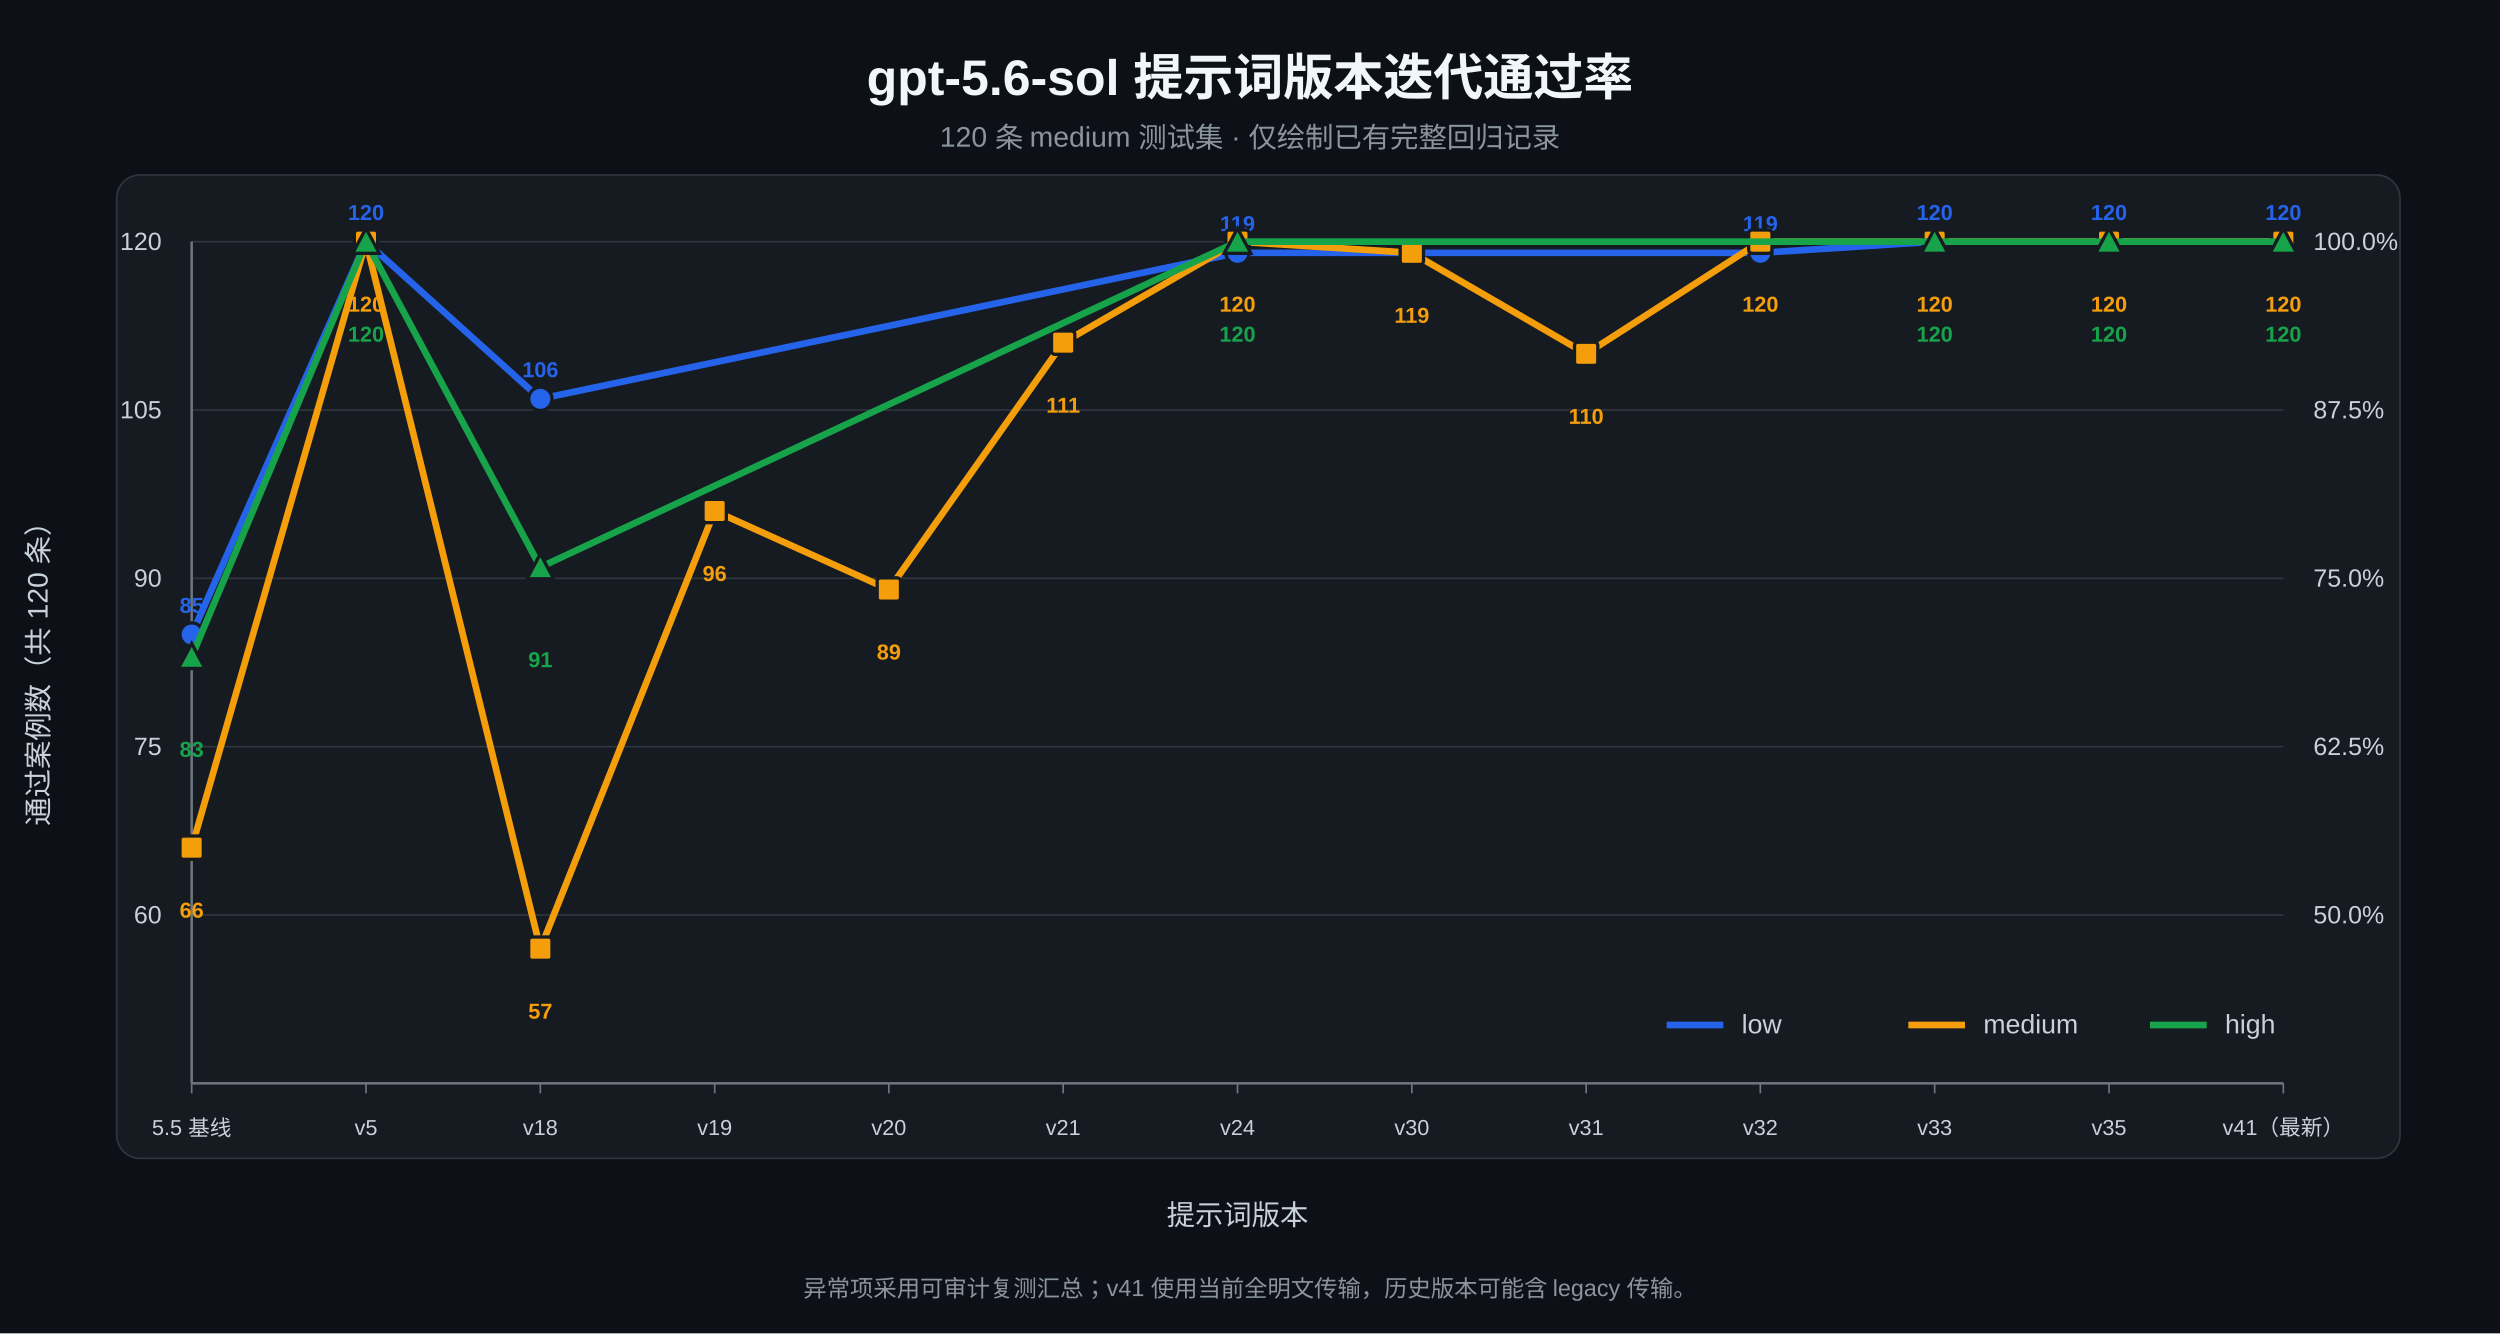
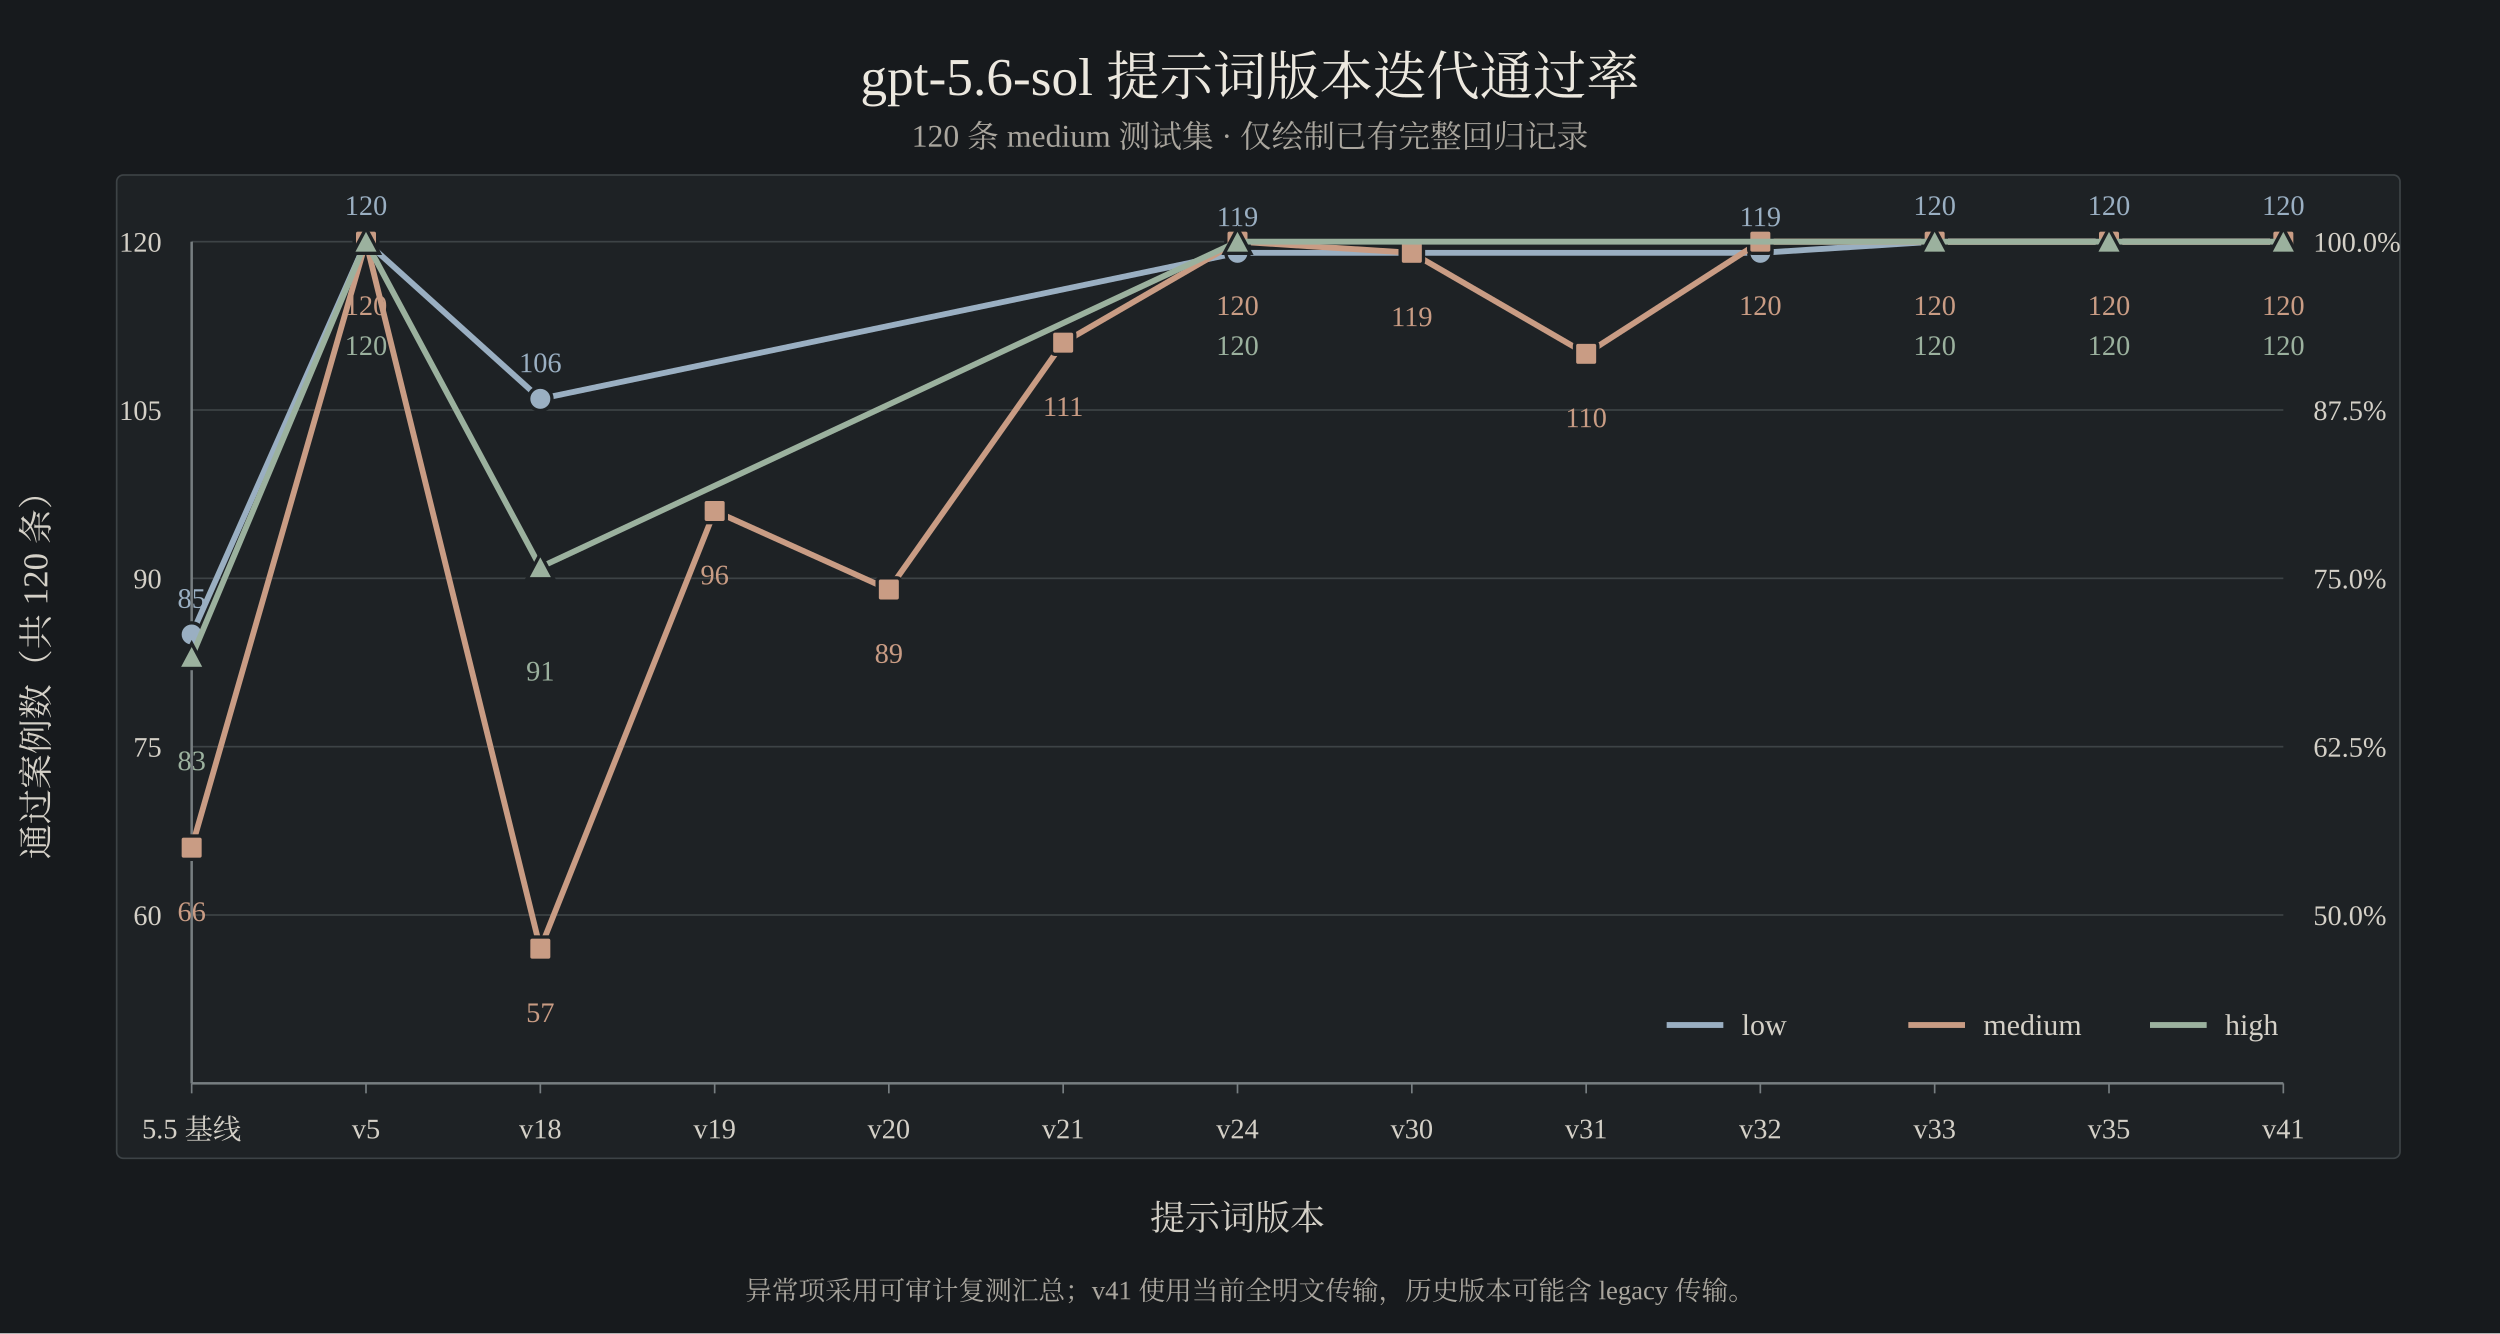
<svg xmlns="http://www.w3.org/2000/svg" width="1500" height="800" viewBox="0 0 1500 800" role="img" aria-labelledby="title desc">
-   <rect width="1500" height="800" fill="#0D1117" />
-   <rect x="70" y="105" width="1370" height="590" rx="14" fill="#161B22" stroke="#30363D" />
-   <g font-family="-apple-system,BlinkMacSystemFont,Segoe UI,PingFang SC,Hiragino Sans GB,Arial,sans-serif">
-     <text x="750" y="57" text-anchor="middle" font-size="30" font-weight="700" fill="#F0F6FC">gpt-5.6-sol 提示词版本迭代通过率</text>
-     <text x="750" y="88" text-anchor="middle" font-size="17" fill="#8B949E">120 条 medium 测试集 · 仅绘制已有完整回归记录</text>
-     <line x1="115" y1="549.0" x2="1370" y2="549.0" stroke="#30363D" />
-     <text x="97" y="554.0" text-anchor="end" font-size="15" fill="#C9D1D9">60</text>
-     <text x="1388" y="554.0" font-size="15" fill="#C9D1D9">50.0%</text>
-     <line x1="115" y1="448.0" x2="1370" y2="448.0" stroke="#30363D" />
-     <text x="97" y="453.0" text-anchor="end" font-size="15" fill="#C9D1D9">75</text>
-     <text x="1388" y="453.0" font-size="15" fill="#C9D1D9">62.5%</text>
-     <line x1="115" y1="347.0" x2="1370" y2="347.0" stroke="#30363D" />
-     <text x="97" y="352.0" text-anchor="end" font-size="15" fill="#C9D1D9">90</text>
-     <text x="1388" y="352.0" font-size="15" fill="#C9D1D9">75.0%</text>
-     <line x1="115" y1="246.0" x2="1370" y2="246.0" stroke="#30363D" />
-     <text x="97" y="251.0" text-anchor="end" font-size="15" fill="#C9D1D9">105</text>
-     <text x="1388" y="251.0" font-size="15" fill="#C9D1D9">87.5%</text>
-     <line x1="115" y1="145.0" x2="1370" y2="145.0" stroke="#30363D" />
-     <text x="97" y="150.0" text-anchor="end" font-size="15" fill="#C9D1D9">120</text>
-     <text x="1388" y="150.0" font-size="15" fill="#C9D1D9">100.0%</text>
-     <line x1="115" y1="145" x2="115" y2="650" stroke="#6E7681" stroke-width="1.5" />
-     <line x1="115" y1="650" x2="1370" y2="650" stroke="#6E7681" stroke-width="1.5" />
-     <line x1="115.0" y1="650" x2="115.0" y2="656" stroke="#6E7681" />
-     <text x="115.0" y="681" text-anchor="middle" font-size="13" fill="#C9D1D9">5.5 基线</text>
-     <line x1="219.6" y1="650" x2="219.6" y2="656" stroke="#6E7681" />
-     <text x="219.6" y="681" text-anchor="middle" font-size="13" fill="#C9D1D9">v5</text>
-     <line x1="324.2" y1="650" x2="324.2" y2="656" stroke="#6E7681" />
-     <text x="324.2" y="681" text-anchor="middle" font-size="13" fill="#C9D1D9">v18</text>
-     <line x1="428.8" y1="650" x2="428.8" y2="656" stroke="#6E7681" />
-     <text x="428.8" y="681" text-anchor="middle" font-size="13" fill="#C9D1D9">v19</text>
-     <line x1="533.3" y1="650" x2="533.3" y2="656" stroke="#6E7681" />
-     <text x="533.3" y="681" text-anchor="middle" font-size="13" fill="#C9D1D9">v20</text>
-     <line x1="637.9" y1="650" x2="637.9" y2="656" stroke="#6E7681" />
-     <text x="637.9" y="681" text-anchor="middle" font-size="13" fill="#C9D1D9">v21</text>
-     <line x1="742.5" y1="650" x2="742.5" y2="656" stroke="#6E7681" />
-     <text x="742.5" y="681" text-anchor="middle" font-size="13" fill="#C9D1D9">v24</text>
-     <line x1="847.1" y1="650" x2="847.1" y2="656" stroke="#6E7681" />
-     <text x="847.1" y="681" text-anchor="middle" font-size="13" fill="#C9D1D9">v30</text>
-     <line x1="951.7" y1="650" x2="951.7" y2="656" stroke="#6E7681" />
-     <text x="951.7" y="681" text-anchor="middle" font-size="13" fill="#C9D1D9">v31</text>
-     <line x1="1056.2" y1="650" x2="1056.2" y2="656" stroke="#6E7681" />
-     <text x="1056.2" y="681" text-anchor="middle" font-size="13" fill="#C9D1D9">v32</text>
-     <line x1="1160.8" y1="650" x2="1160.8" y2="656" stroke="#6E7681" />
-     <text x="1160.8" y="681" text-anchor="middle" font-size="13" fill="#C9D1D9">v33</text>
-     <line x1="1265.4" y1="650" x2="1265.4" y2="656" stroke="#6E7681" />
-     <text x="1265.4" y="681" text-anchor="middle" font-size="13" fill="#C9D1D9">v35</text>
-     <line x1="1370.0" y1="650" x2="1370.0" y2="656" stroke="#6E7681" />
-     <text x="1370.0" y="681" text-anchor="middle" font-size="13" fill="#C9D1D9">v41（最新）</text>
-     <text x="742.5" y="735" text-anchor="middle" font-size="17" fill="#C9D1D9">提示词版本</text>
-     <text x="29" y="400" transform="rotate(-90 29 400)" text-anchor="middle" font-size="17" fill="#C9D1D9">通过案例数（共 120 条）</text>
-     <polyline points="115.0,380.7 219.6,145.0 324.2,239.3 742.5,151.7 1056.2,151.7 1160.8,145.0 1265.4,145.0 1370.0,145.0" fill="none" stroke="#2563EB" stroke-width="4" stroke-linecap="round" stroke-linejoin="round" />
-     <circle cx="115.0" cy="380.7" r="7" fill="#2563EB" stroke="#161B22" stroke-width="2" />
-     <text x="115.0" y="367.7" text-anchor="middle" font-size="13" font-weight="700" fill="#2563EB">85</text>
-     <circle cx="219.6" cy="145.0" r="7" fill="#2563EB" stroke="#161B22" stroke-width="2" />
-     <text x="219.6" y="132.0" text-anchor="middle" font-size="13" font-weight="700" fill="#2563EB">120</text>
-     <circle cx="324.2" cy="239.3" r="7" fill="#2563EB" stroke="#161B22" stroke-width="2" />
-     <text x="324.2" y="226.3" text-anchor="middle" font-size="13" font-weight="700" fill="#2563EB">106</text>
-     <circle cx="742.5" cy="151.7" r="7" fill="#2563EB" stroke="#161B22" stroke-width="2" />
-     <text x="742.5" y="138.7" text-anchor="middle" font-size="13" font-weight="700" fill="#2563EB">119</text>
-     <circle cx="1056.2" cy="151.7" r="7" fill="#2563EB" stroke="#161B22" stroke-width="2" />
-     <text x="1056.2" y="138.7" text-anchor="middle" font-size="13" font-weight="700" fill="#2563EB">119</text>
-     <circle cx="1160.8" cy="145.0" r="7" fill="#2563EB" stroke="#161B22" stroke-width="2" />
-     <text x="1160.8" y="132.0" text-anchor="middle" font-size="13" font-weight="700" fill="#2563EB">120</text>
-     <circle cx="1265.4" cy="145.0" r="7" fill="#2563EB" stroke="#161B22" stroke-width="2" />
-     <text x="1265.4" y="132.0" text-anchor="middle" font-size="13" font-weight="700" fill="#2563EB">120</text>
-     <circle cx="1370.0" cy="145.0" r="7" fill="#2563EB" stroke="#161B22" stroke-width="2" />
-     <text x="1370.0" y="132.0" text-anchor="middle" font-size="13" font-weight="700" fill="#2563EB">120</text>
-     <polyline points="115.0,508.6 219.6,145.0 324.2,569.2 428.8,306.6 533.3,353.7 637.9,205.6 742.5,145.0 847.1,151.7 951.7,212.3 1056.2,145.0 1160.8,145.0 1265.4,145.0 1370.0,145.0" fill="none" stroke="#F59E0B" stroke-width="4" stroke-linecap="round" stroke-linejoin="round" />
-     <rect x="108.0" y="501.6" width="14" height="14" rx="2" fill="#F59E0B" stroke="#161B22" stroke-width="2" />
-     <text x="115.0" y="550.6" text-anchor="middle" font-size="13" font-weight="700" fill="#F59E0B">66</text>
-     <rect x="212.6" y="138.0" width="14" height="14" rx="2" fill="#F59E0B" stroke="#161B22" stroke-width="2" />
-     <text x="219.6" y="187.0" text-anchor="middle" font-size="13" font-weight="700" fill="#F59E0B">120</text>
-     <rect x="317.2" y="562.2" width="14" height="14" rx="2" fill="#F59E0B" stroke="#161B22" stroke-width="2" />
-     <text x="324.2" y="611.2" text-anchor="middle" font-size="13" font-weight="700" fill="#F59E0B">57</text>
-     <rect x="421.8" y="299.6" width="14" height="14" rx="2" fill="#F59E0B" stroke="#161B22" stroke-width="2" />
-     <text x="428.8" y="348.6" text-anchor="middle" font-size="13" font-weight="700" fill="#F59E0B">96</text>
-     <rect x="526.3" y="346.7" width="14" height="14" rx="2" fill="#F59E0B" stroke="#161B22" stroke-width="2" />
-     <text x="533.3" y="395.7" text-anchor="middle" font-size="13" font-weight="700" fill="#F59E0B">89</text>
-     <rect x="630.9" y="198.6" width="14" height="14" rx="2" fill="#F59E0B" stroke="#161B22" stroke-width="2" />
-     <text x="637.9" y="247.6" text-anchor="middle" font-size="13" font-weight="700" fill="#F59E0B">111</text>
-     <rect x="735.5" y="138.0" width="14" height="14" rx="2" fill="#F59E0B" stroke="#161B22" stroke-width="2" />
-     <text x="742.5" y="187.0" text-anchor="middle" font-size="13" font-weight="700" fill="#F59E0B">120</text>
-     <rect x="840.1" y="144.7" width="14" height="14" rx="2" fill="#F59E0B" stroke="#161B22" stroke-width="2" />
-     <text x="847.1" y="193.7" text-anchor="middle" font-size="13" font-weight="700" fill="#F59E0B">119</text>
-     <rect x="944.7" y="205.3" width="14" height="14" rx="2" fill="#F59E0B" stroke="#161B22" stroke-width="2" />
-     <text x="951.7" y="254.3" text-anchor="middle" font-size="13" font-weight="700" fill="#F59E0B">110</text>
-     <rect x="1049.2" y="138.0" width="14" height="14" rx="2" fill="#F59E0B" stroke="#161B22" stroke-width="2" />
-     <text x="1056.2" y="187.0" text-anchor="middle" font-size="13" font-weight="700" fill="#F59E0B">120</text>
-     <rect x="1153.8" y="138.0" width="14" height="14" rx="2" fill="#F59E0B" stroke="#161B22" stroke-width="2" />
-     <text x="1160.8" y="187.0" text-anchor="middle" font-size="13" font-weight="700" fill="#F59E0B">120</text>
-     <rect x="1258.4" y="138.0" width="14" height="14" rx="2" fill="#F59E0B" stroke="#161B22" stroke-width="2" />
-     <text x="1265.4" y="187.0" text-anchor="middle" font-size="13" font-weight="700" fill="#F59E0B">120</text>
-     <rect x="1363.0" y="138.0" width="14" height="14" rx="2" fill="#F59E0B" stroke="#161B22" stroke-width="2" />
-     <text x="1370.0" y="187.0" text-anchor="middle" font-size="13" font-weight="700" fill="#F59E0B">120</text>
-     <polyline points="115.0,394.1 219.6,145.0 324.2,340.3 742.5,145.0 1160.8,145.0 1265.4,145.0 1370.0,145.0" fill="none" stroke="#16A34A" stroke-width="4" stroke-linecap="round" stroke-linejoin="round" />
-     <path d="M 115.0 386.1 L 107.0 401.1 L 123.0 401.1 Z" fill="#16A34A" stroke="#161B22" stroke-width="2" />
-     <text x="115.0" y="454.1" text-anchor="middle" font-size="13" font-weight="700" fill="#16A34A">83</text>
-     <path d="M 219.6 137.0 L 211.6 152.0 L 227.6 152.0 Z" fill="#16A34A" stroke="#161B22" stroke-width="2" />
-     <text x="219.6" y="205.0" text-anchor="middle" font-size="13" font-weight="700" fill="#16A34A">120</text>
-     <path d="M 324.2 332.3 L 316.2 347.3 L 332.2 347.3 Z" fill="#16A34A" stroke="#161B22" stroke-width="2" />
-     <text x="324.2" y="400.3" text-anchor="middle" font-size="13" font-weight="700" fill="#16A34A">91</text>
-     <path d="M 742.5 137.0 L 734.5 152.0 L 750.5 152.0 Z" fill="#16A34A" stroke="#161B22" stroke-width="2" />
-     <text x="742.5" y="205.0" text-anchor="middle" font-size="13" font-weight="700" fill="#16A34A">120</text>
-     <path d="M 1160.8 137.0 L 1152.8 152.0 L 1168.8 152.0 Z" fill="#16A34A" stroke="#161B22" stroke-width="2" />
-     <text x="1160.8" y="205.0" text-anchor="middle" font-size="13" font-weight="700" fill="#16A34A">120</text>
-     <path d="M 1265.4 137.0 L 1257.4 152.0 L 1273.4 152.0 Z" fill="#16A34A" stroke="#161B22" stroke-width="2" />
-     <text x="1265.4" y="205.0" text-anchor="middle" font-size="13" font-weight="700" fill="#16A34A">120</text>
-     <path d="M 1370.0 137.0 L 1362.0 152.0 L 1378.0 152.0 Z" fill="#16A34A" stroke="#161B22" stroke-width="2" />
-     <text x="1370.0" y="205.0" text-anchor="middle" font-size="13" font-weight="700" fill="#16A34A">120</text>
-     <line x1="1000" y1="615" x2="1034" y2="615" stroke="#2563EB" stroke-width="4" />
-     <text x="1045" y="620" font-size="16" fill="#C9D1D9">low</text>
-     <line x1="1145" y1="615" x2="1179" y2="615" stroke="#F59E0B" stroke-width="4" />
-     <text x="1190" y="620" font-size="16" fill="#C9D1D9">medium</text>
-     <line x1="1290" y1="615" x2="1324" y2="615" stroke="#16A34A" stroke-width="4" />
-     <text x="1335" y="620" font-size="16" fill="#C9D1D9">high</text>
-     <text x="750" y="778" text-anchor="middle" font-size="14" fill="#8B949E">异常项采用可审计复测汇总；v41 使用当前全明文传输，历史版本可能含 legacy 传输。</text>
+   <rect width="1500" height="800" fill="#171A1D" />
+   <rect x="70" y="105" width="1370" height="590" rx="4" fill="#1E2225" stroke="#3D4346" />
+   <g font-family="Charter,Georgia,Times New Roman,STSong,Songti SC,Noto Serif CJK SC,serif">
+     <text x="750" y="57" text-anchor="middle" font-size="32" font-weight="500" fill="#ECE8DF">gpt-5.6-sol 提示词版本迭代通过率</text>
+     <text x="750" y="88" text-anchor="middle" font-size="19" fill="#AAA69E">120 条 medium 测试集 · 仅绘制已有完整回归记录</text>
+     <line x1="115" y1="549.0" x2="1370" y2="549.0" stroke="#3D4346" stroke-width="1" />
+     <text x="97" y="555.0" text-anchor="end" font-size="17" fill="#D4D0C7">60</text>
+     <text x="1388" y="555.0" font-size="17" fill="#D4D0C7">50.0%</text>
+     <line x1="115" y1="448.0" x2="1370" y2="448.0" stroke="#3D4346" stroke-width="1" />
+     <text x="97" y="454.0" text-anchor="end" font-size="17" fill="#D4D0C7">75</text>
+     <text x="1388" y="454.0" font-size="17" fill="#D4D0C7">62.5%</text>
+     <line x1="115" y1="347.0" x2="1370" y2="347.0" stroke="#3D4346" stroke-width="1" />
+     <text x="97" y="353.0" text-anchor="end" font-size="17" fill="#D4D0C7">90</text>
+     <text x="1388" y="353.0" font-size="17" fill="#D4D0C7">75.0%</text>
+     <line x1="115" y1="246.0" x2="1370" y2="246.0" stroke="#3D4346" stroke-width="1" />
+     <text x="97" y="252.0" text-anchor="end" font-size="17" fill="#D4D0C7">105</text>
+     <text x="1388" y="252.0" font-size="17" fill="#D4D0C7">87.5%</text>
+     <line x1="115" y1="145.0" x2="1370" y2="145.0" stroke="#3D4346" stroke-width="1" />
+     <text x="97" y="151.0" text-anchor="end" font-size="17" fill="#D4D0C7">120</text>
+     <text x="1388" y="151.0" font-size="17" fill="#D4D0C7">100.0%</text>
+     <line x1="115" y1="145" x2="115" y2="650" stroke="#777E81" stroke-width="1.5" />
+     <line x1="115" y1="650" x2="1370" y2="650" stroke="#777E81" stroke-width="1.5" />
+     <line x1="115.0" y1="650" x2="115.0" y2="656" stroke="#777E81" />
+     <text x="115.0" y="683" text-anchor="middle" font-size="17" fill="#D4D0C7">5.5 基线</text>
+     <line x1="219.6" y1="650" x2="219.6" y2="656" stroke="#777E81" />
+     <text x="219.6" y="683" text-anchor="middle" font-size="17" fill="#D4D0C7">v5</text>
+     <line x1="324.2" y1="650" x2="324.2" y2="656" stroke="#777E81" />
+     <text x="324.2" y="683" text-anchor="middle" font-size="17" fill="#D4D0C7">v18</text>
+     <line x1="428.8" y1="650" x2="428.8" y2="656" stroke="#777E81" />
+     <text x="428.8" y="683" text-anchor="middle" font-size="17" fill="#D4D0C7">v19</text>
+     <line x1="533.3" y1="650" x2="533.3" y2="656" stroke="#777E81" />
+     <text x="533.3" y="683" text-anchor="middle" font-size="17" fill="#D4D0C7">v20</text>
+     <line x1="637.9" y1="650" x2="637.9" y2="656" stroke="#777E81" />
+     <text x="637.9" y="683" text-anchor="middle" font-size="17" fill="#D4D0C7">v21</text>
+     <line x1="742.5" y1="650" x2="742.5" y2="656" stroke="#777E81" />
+     <text x="742.5" y="683" text-anchor="middle" font-size="17" fill="#D4D0C7">v24</text>
+     <line x1="847.1" y1="650" x2="847.1" y2="656" stroke="#777E81" />
+     <text x="847.1" y="683" text-anchor="middle" font-size="17" fill="#D4D0C7">v30</text>
+     <line x1="951.7" y1="650" x2="951.7" y2="656" stroke="#777E81" />
+     <text x="951.7" y="683" text-anchor="middle" font-size="17" fill="#D4D0C7">v31</text>
+     <line x1="1056.2" y1="650" x2="1056.2" y2="656" stroke="#777E81" />
+     <text x="1056.2" y="683" text-anchor="middle" font-size="17" fill="#D4D0C7">v32</text>
+     <line x1="1160.8" y1="650" x2="1160.8" y2="656" stroke="#777E81" />
+     <text x="1160.8" y="683" text-anchor="middle" font-size="17" fill="#D4D0C7">v33</text>
+     <line x1="1265.4" y1="650" x2="1265.4" y2="656" stroke="#777E81" />
+     <text x="1265.4" y="683" text-anchor="middle" font-size="17" fill="#D4D0C7">v35</text>
+     <line x1="1370.0" y1="650" x2="1370.0" y2="656" stroke="#777E81" />
+     <text x="1370.0" y="683" text-anchor="middle" font-size="17" fill="#D4D0C7">v41</text>
+     <text x="742.5" y="738" text-anchor="middle" font-size="21" fill="#D4D0C7">提示词版本</text>
+     <text x="29" y="400" transform="rotate(-90 29 400)" text-anchor="middle" font-size="21" fill="#D4D0C7">通过案例数（共 120 条）</text>
+     <polyline points="115.0,380.7 219.6,145.0 324.2,239.3 742.5,151.7 1056.2,151.7 1160.8,145.0 1265.4,145.0 1370.0,145.0" fill="none" stroke="#9AAFC2" stroke-width="3.5" stroke-linecap="round" stroke-linejoin="round" />
+     <circle cx="115.0" cy="380.7" r="7" fill="#9AAFC2" stroke="#1E2225" stroke-width="2" />
+     <text x="115.0" y="364.7" text-anchor="middle" font-size="17" font-weight="500" fill="#9AAFC2">85</text>
+     <circle cx="219.6" cy="145.0" r="7" fill="#9AAFC2" stroke="#1E2225" stroke-width="2" />
+     <text x="219.6" y="129.0" text-anchor="middle" font-size="17" font-weight="500" fill="#9AAFC2">120</text>
+     <circle cx="324.2" cy="239.3" r="7" fill="#9AAFC2" stroke="#1E2225" stroke-width="2" />
+     <text x="324.2" y="223.3" text-anchor="middle" font-size="17" font-weight="500" fill="#9AAFC2">106</text>
+     <circle cx="742.5" cy="151.7" r="7" fill="#9AAFC2" stroke="#1E2225" stroke-width="2" />
+     <text x="742.5" y="135.7" text-anchor="middle" font-size="17" font-weight="500" fill="#9AAFC2">119</text>
+     <circle cx="1056.2" cy="151.7" r="7" fill="#9AAFC2" stroke="#1E2225" stroke-width="2" />
+     <text x="1056.2" y="135.7" text-anchor="middle" font-size="17" font-weight="500" fill="#9AAFC2">119</text>
+     <circle cx="1160.8" cy="145.0" r="7" fill="#9AAFC2" stroke="#1E2225" stroke-width="2" />
+     <text x="1160.8" y="129.0" text-anchor="middle" font-size="17" font-weight="500" fill="#9AAFC2">120</text>
+     <circle cx="1265.4" cy="145.0" r="7" fill="#9AAFC2" stroke="#1E2225" stroke-width="2" />
+     <text x="1265.4" y="129.0" text-anchor="middle" font-size="17" font-weight="500" fill="#9AAFC2">120</text>
+     <circle cx="1370.0" cy="145.0" r="7" fill="#9AAFC2" stroke="#1E2225" stroke-width="2" />
+     <text x="1370.0" y="129.0" text-anchor="middle" font-size="17" font-weight="500" fill="#9AAFC2">120</text>
+     <polyline points="115.0,508.6 219.6,145.0 324.2,569.2 428.8,306.6 533.3,353.7 637.9,205.6 742.5,145.0 847.1,151.7 951.7,212.3 1056.2,145.0 1160.8,145.0 1265.4,145.0 1370.0,145.0" fill="none" stroke="#C99C84" stroke-width="3.5" stroke-linecap="round" stroke-linejoin="round" />
+     <rect x="108.0" y="501.6" width="14" height="14" rx="2" fill="#C99C84" stroke="#1E2225" stroke-width="2" />
+     <text x="115.0" y="552.6" text-anchor="middle" font-size="17" font-weight="500" fill="#C99C84">66</text>
+     <rect x="212.6" y="138.0" width="14" height="14" rx="2" fill="#C99C84" stroke="#1E2225" stroke-width="2" />
+     <text x="219.6" y="189.0" text-anchor="middle" font-size="17" font-weight="500" fill="#C99C84">120</text>
+     <rect x="317.2" y="562.2" width="14" height="14" rx="2" fill="#C99C84" stroke="#1E2225" stroke-width="2" />
+     <text x="324.2" y="613.2" text-anchor="middle" font-size="17" font-weight="500" fill="#C99C84">57</text>
+     <rect x="421.8" y="299.6" width="14" height="14" rx="2" fill="#C99C84" stroke="#1E2225" stroke-width="2" />
+     <text x="428.8" y="350.6" text-anchor="middle" font-size="17" font-weight="500" fill="#C99C84">96</text>
+     <rect x="526.3" y="346.7" width="14" height="14" rx="2" fill="#C99C84" stroke="#1E2225" stroke-width="2" />
+     <text x="533.3" y="397.7" text-anchor="middle" font-size="17" font-weight="500" fill="#C99C84">89</text>
+     <rect x="630.9" y="198.6" width="14" height="14" rx="2" fill="#C99C84" stroke="#1E2225" stroke-width="2" />
+     <text x="637.9" y="249.6" text-anchor="middle" font-size="17" font-weight="500" fill="#C99C84">111</text>
+     <rect x="735.5" y="138.0" width="14" height="14" rx="2" fill="#C99C84" stroke="#1E2225" stroke-width="2" />
+     <text x="742.5" y="189.0" text-anchor="middle" font-size="17" font-weight="500" fill="#C99C84">120</text>
+     <rect x="840.1" y="144.7" width="14" height="14" rx="2" fill="#C99C84" stroke="#1E2225" stroke-width="2" />
+     <text x="847.1" y="195.7" text-anchor="middle" font-size="17" font-weight="500" fill="#C99C84">119</text>
+     <rect x="944.7" y="205.3" width="14" height="14" rx="2" fill="#C99C84" stroke="#1E2225" stroke-width="2" />
+     <text x="951.7" y="256.3" text-anchor="middle" font-size="17" font-weight="500" fill="#C99C84">110</text>
+     <rect x="1049.2" y="138.0" width="14" height="14" rx="2" fill="#C99C84" stroke="#1E2225" stroke-width="2" />
+     <text x="1056.2" y="189.0" text-anchor="middle" font-size="17" font-weight="500" fill="#C99C84">120</text>
+     <rect x="1153.8" y="138.0" width="14" height="14" rx="2" fill="#C99C84" stroke="#1E2225" stroke-width="2" />
+     <text x="1160.8" y="189.0" text-anchor="middle" font-size="17" font-weight="500" fill="#C99C84">120</text>
+     <rect x="1258.4" y="138.0" width="14" height="14" rx="2" fill="#C99C84" stroke="#1E2225" stroke-width="2" />
+     <text x="1265.4" y="189.0" text-anchor="middle" font-size="17" font-weight="500" fill="#C99C84">120</text>
+     <rect x="1363.0" y="138.0" width="14" height="14" rx="2" fill="#C99C84" stroke="#1E2225" stroke-width="2" />
+     <text x="1370.0" y="189.0" text-anchor="middle" font-size="17" font-weight="500" fill="#C99C84">120</text>
+     <polyline points="115.0,394.1 219.6,145.0 324.2,340.3 742.5,145.0 1160.8,145.0 1265.4,145.0 1370.0,145.0" fill="none" stroke="#9BB19E" stroke-width="3.5" stroke-linecap="round" stroke-linejoin="round" />
+     <path d="M 115.0 386.1 L 107.0 401.1 L 123.0 401.1 Z" fill="#9BB19E" stroke="#1E2225" stroke-width="2" />
+     <text x="115.0" y="462.1" text-anchor="middle" font-size="17" font-weight="500" fill="#9BB19E">83</text>
+     <path d="M 219.6 137.0 L 211.6 152.0 L 227.6 152.0 Z" fill="#9BB19E" stroke="#1E2225" stroke-width="2" />
+     <text x="219.6" y="213.0" text-anchor="middle" font-size="17" font-weight="500" fill="#9BB19E">120</text>
+     <path d="M 324.2 332.3 L 316.2 347.3 L 332.2 347.3 Z" fill="#9BB19E" stroke="#1E2225" stroke-width="2" />
+     <text x="324.2" y="408.3" text-anchor="middle" font-size="17" font-weight="500" fill="#9BB19E">91</text>
+     <path d="M 742.5 137.0 L 734.5 152.0 L 750.5 152.0 Z" fill="#9BB19E" stroke="#1E2225" stroke-width="2" />
+     <text x="742.5" y="213.0" text-anchor="middle" font-size="17" font-weight="500" fill="#9BB19E">120</text>
+     <path d="M 1160.8 137.0 L 1152.8 152.0 L 1168.8 152.0 Z" fill="#9BB19E" stroke="#1E2225" stroke-width="2" />
+     <text x="1160.8" y="213.0" text-anchor="middle" font-size="17" font-weight="500" fill="#9BB19E">120</text>
+     <path d="M 1265.4 137.0 L 1257.4 152.0 L 1273.4 152.0 Z" fill="#9BB19E" stroke="#1E2225" stroke-width="2" />
+     <text x="1265.4" y="213.0" text-anchor="middle" font-size="17" font-weight="500" fill="#9BB19E">120</text>
+     <path d="M 1370.0 137.0 L 1362.0 152.0 L 1378.0 152.0 Z" fill="#9BB19E" stroke="#1E2225" stroke-width="2" />
+     <text x="1370.0" y="213.0" text-anchor="middle" font-size="17" font-weight="500" fill="#9BB19E">120</text>
+     <line x1="1000" y1="615" x2="1034" y2="615" stroke="#9AAFC2" stroke-width="3.5" />
+     <text x="1045" y="621" font-size="18" fill="#D4D0C7">low</text>
+     <line x1="1145" y1="615" x2="1179" y2="615" stroke="#C99C84" stroke-width="3.5" />
+     <text x="1190" y="621" font-size="18" fill="#D4D0C7">medium</text>
+     <line x1="1290" y1="615" x2="1324" y2="615" stroke="#9BB19E" stroke-width="3.5" />
+     <text x="1335" y="621" font-size="18" fill="#D4D0C7">high</text>
+     <text x="750" y="780" text-anchor="middle" font-size="16" fill="#AAA69E">异常项采用可审计复测汇总；v41 使用当前全明文传输，历史版本可能含 legacy 传输。</text>
  </g>
</svg>
